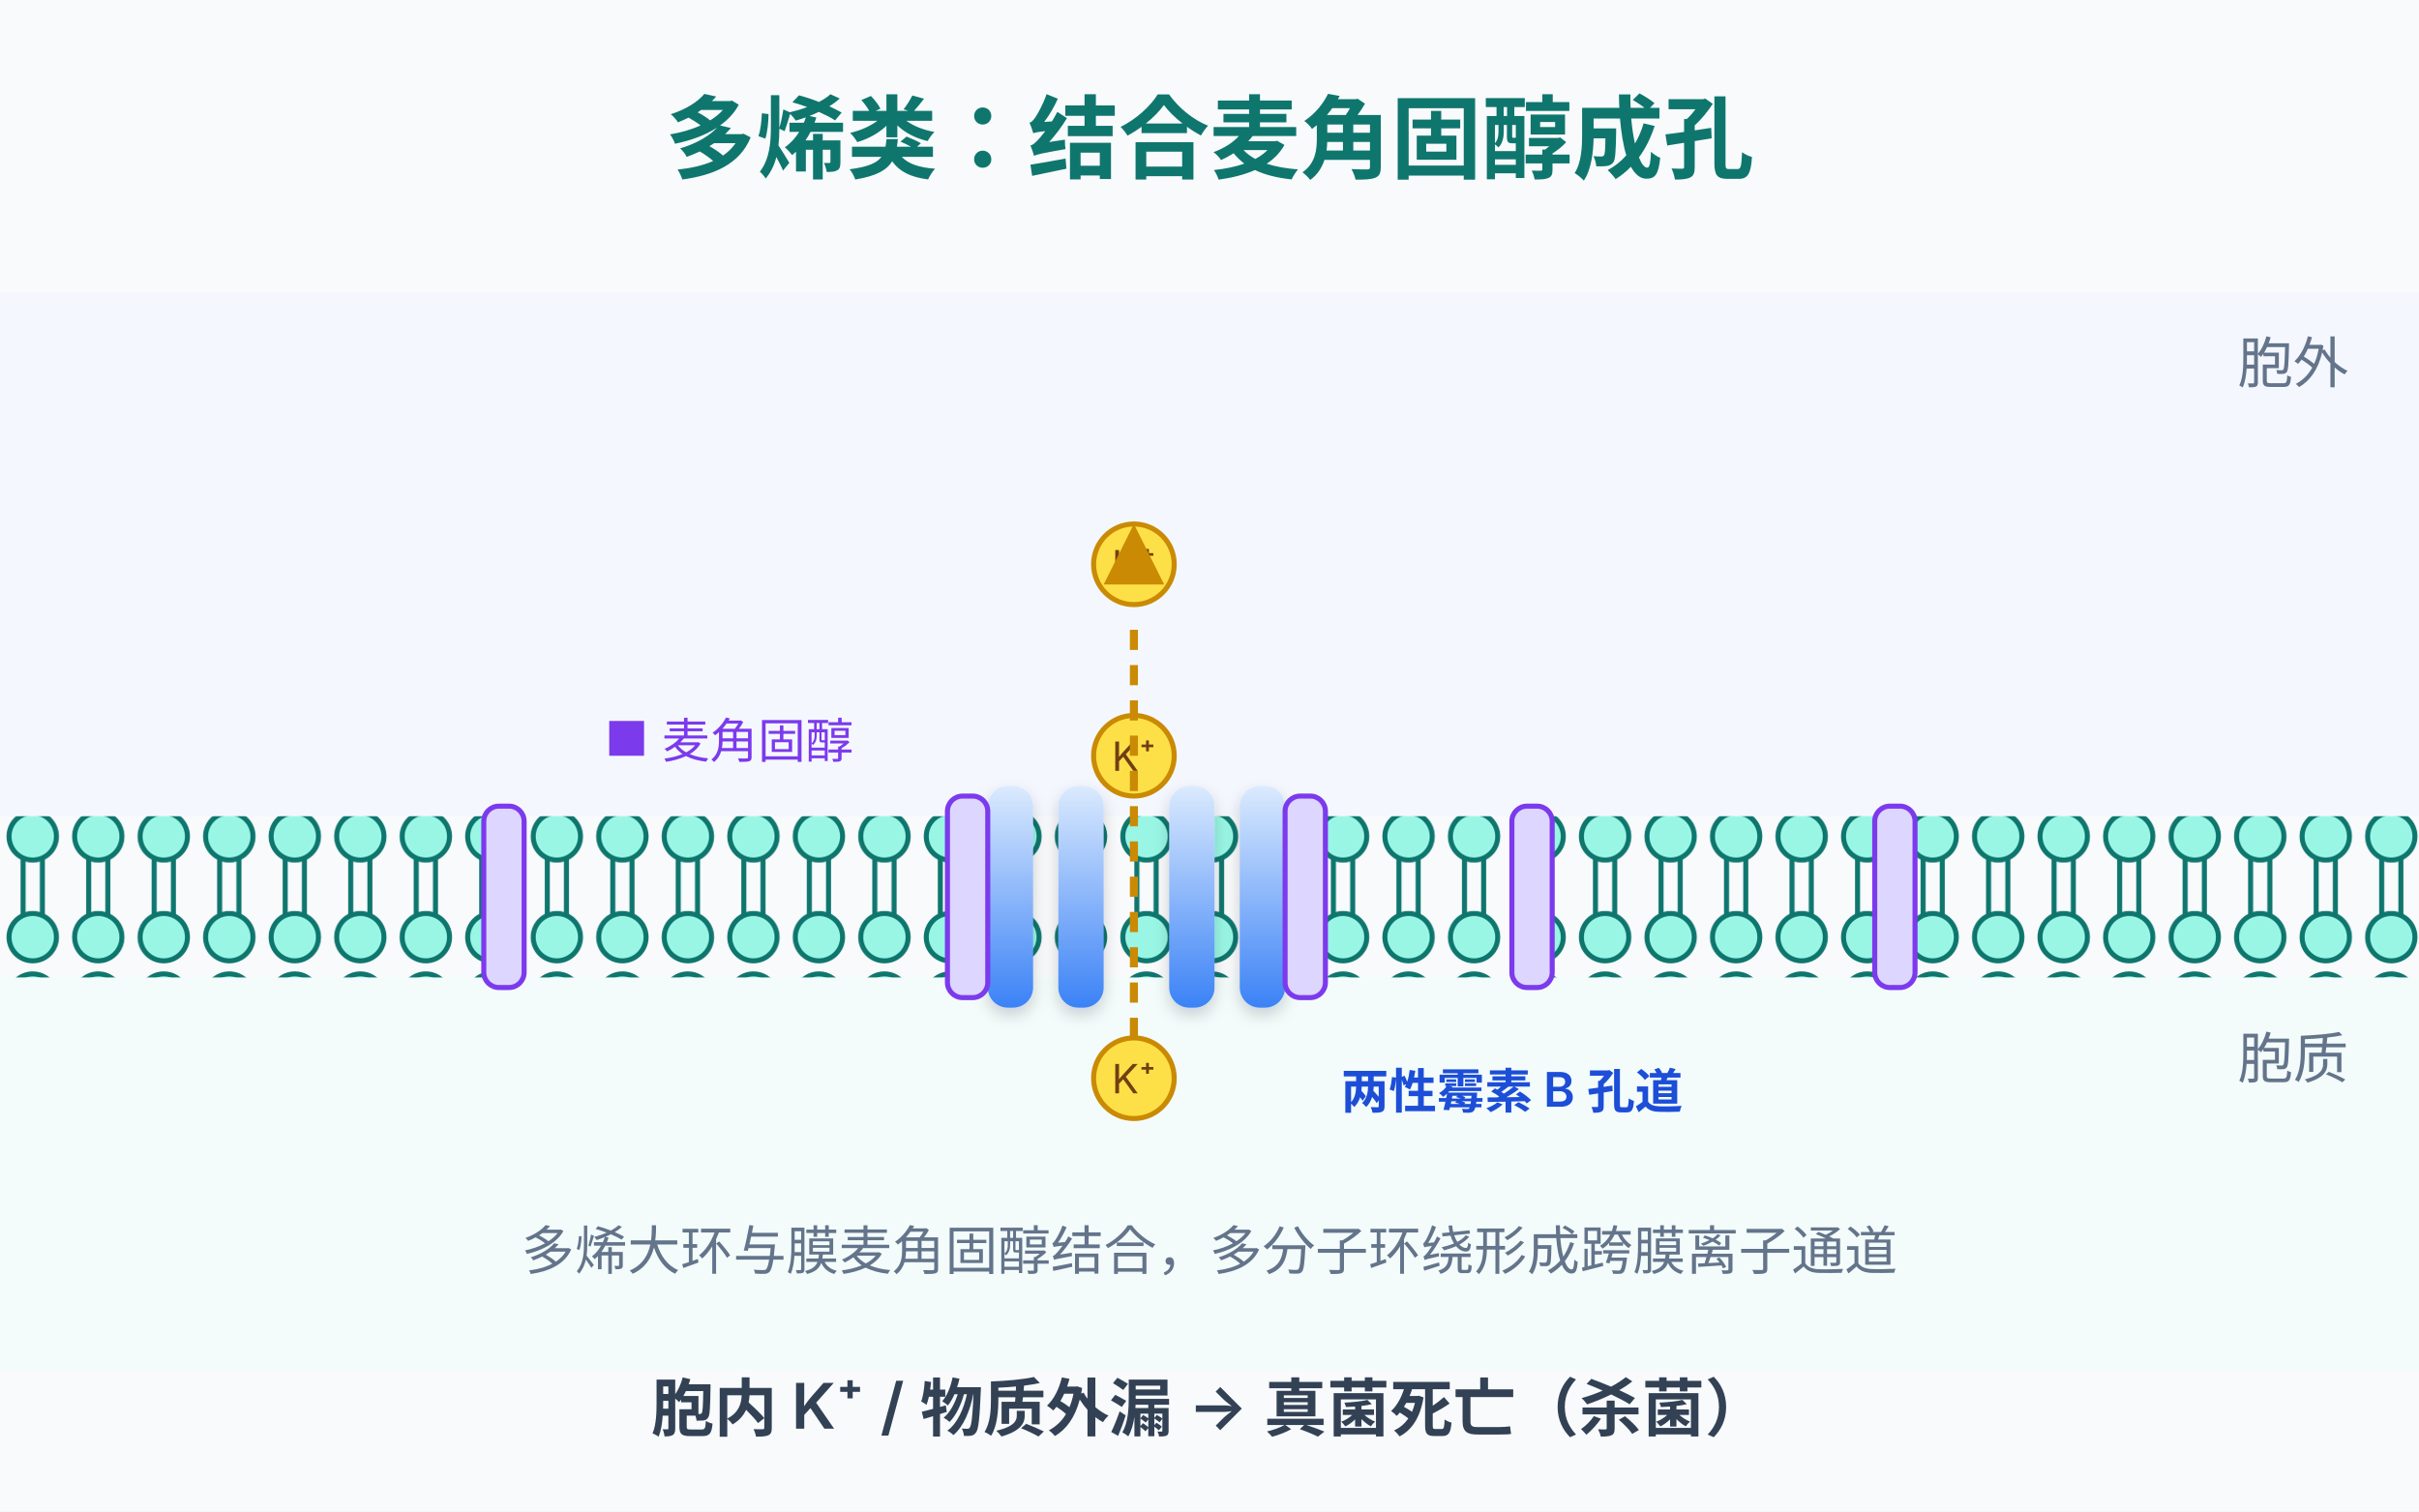
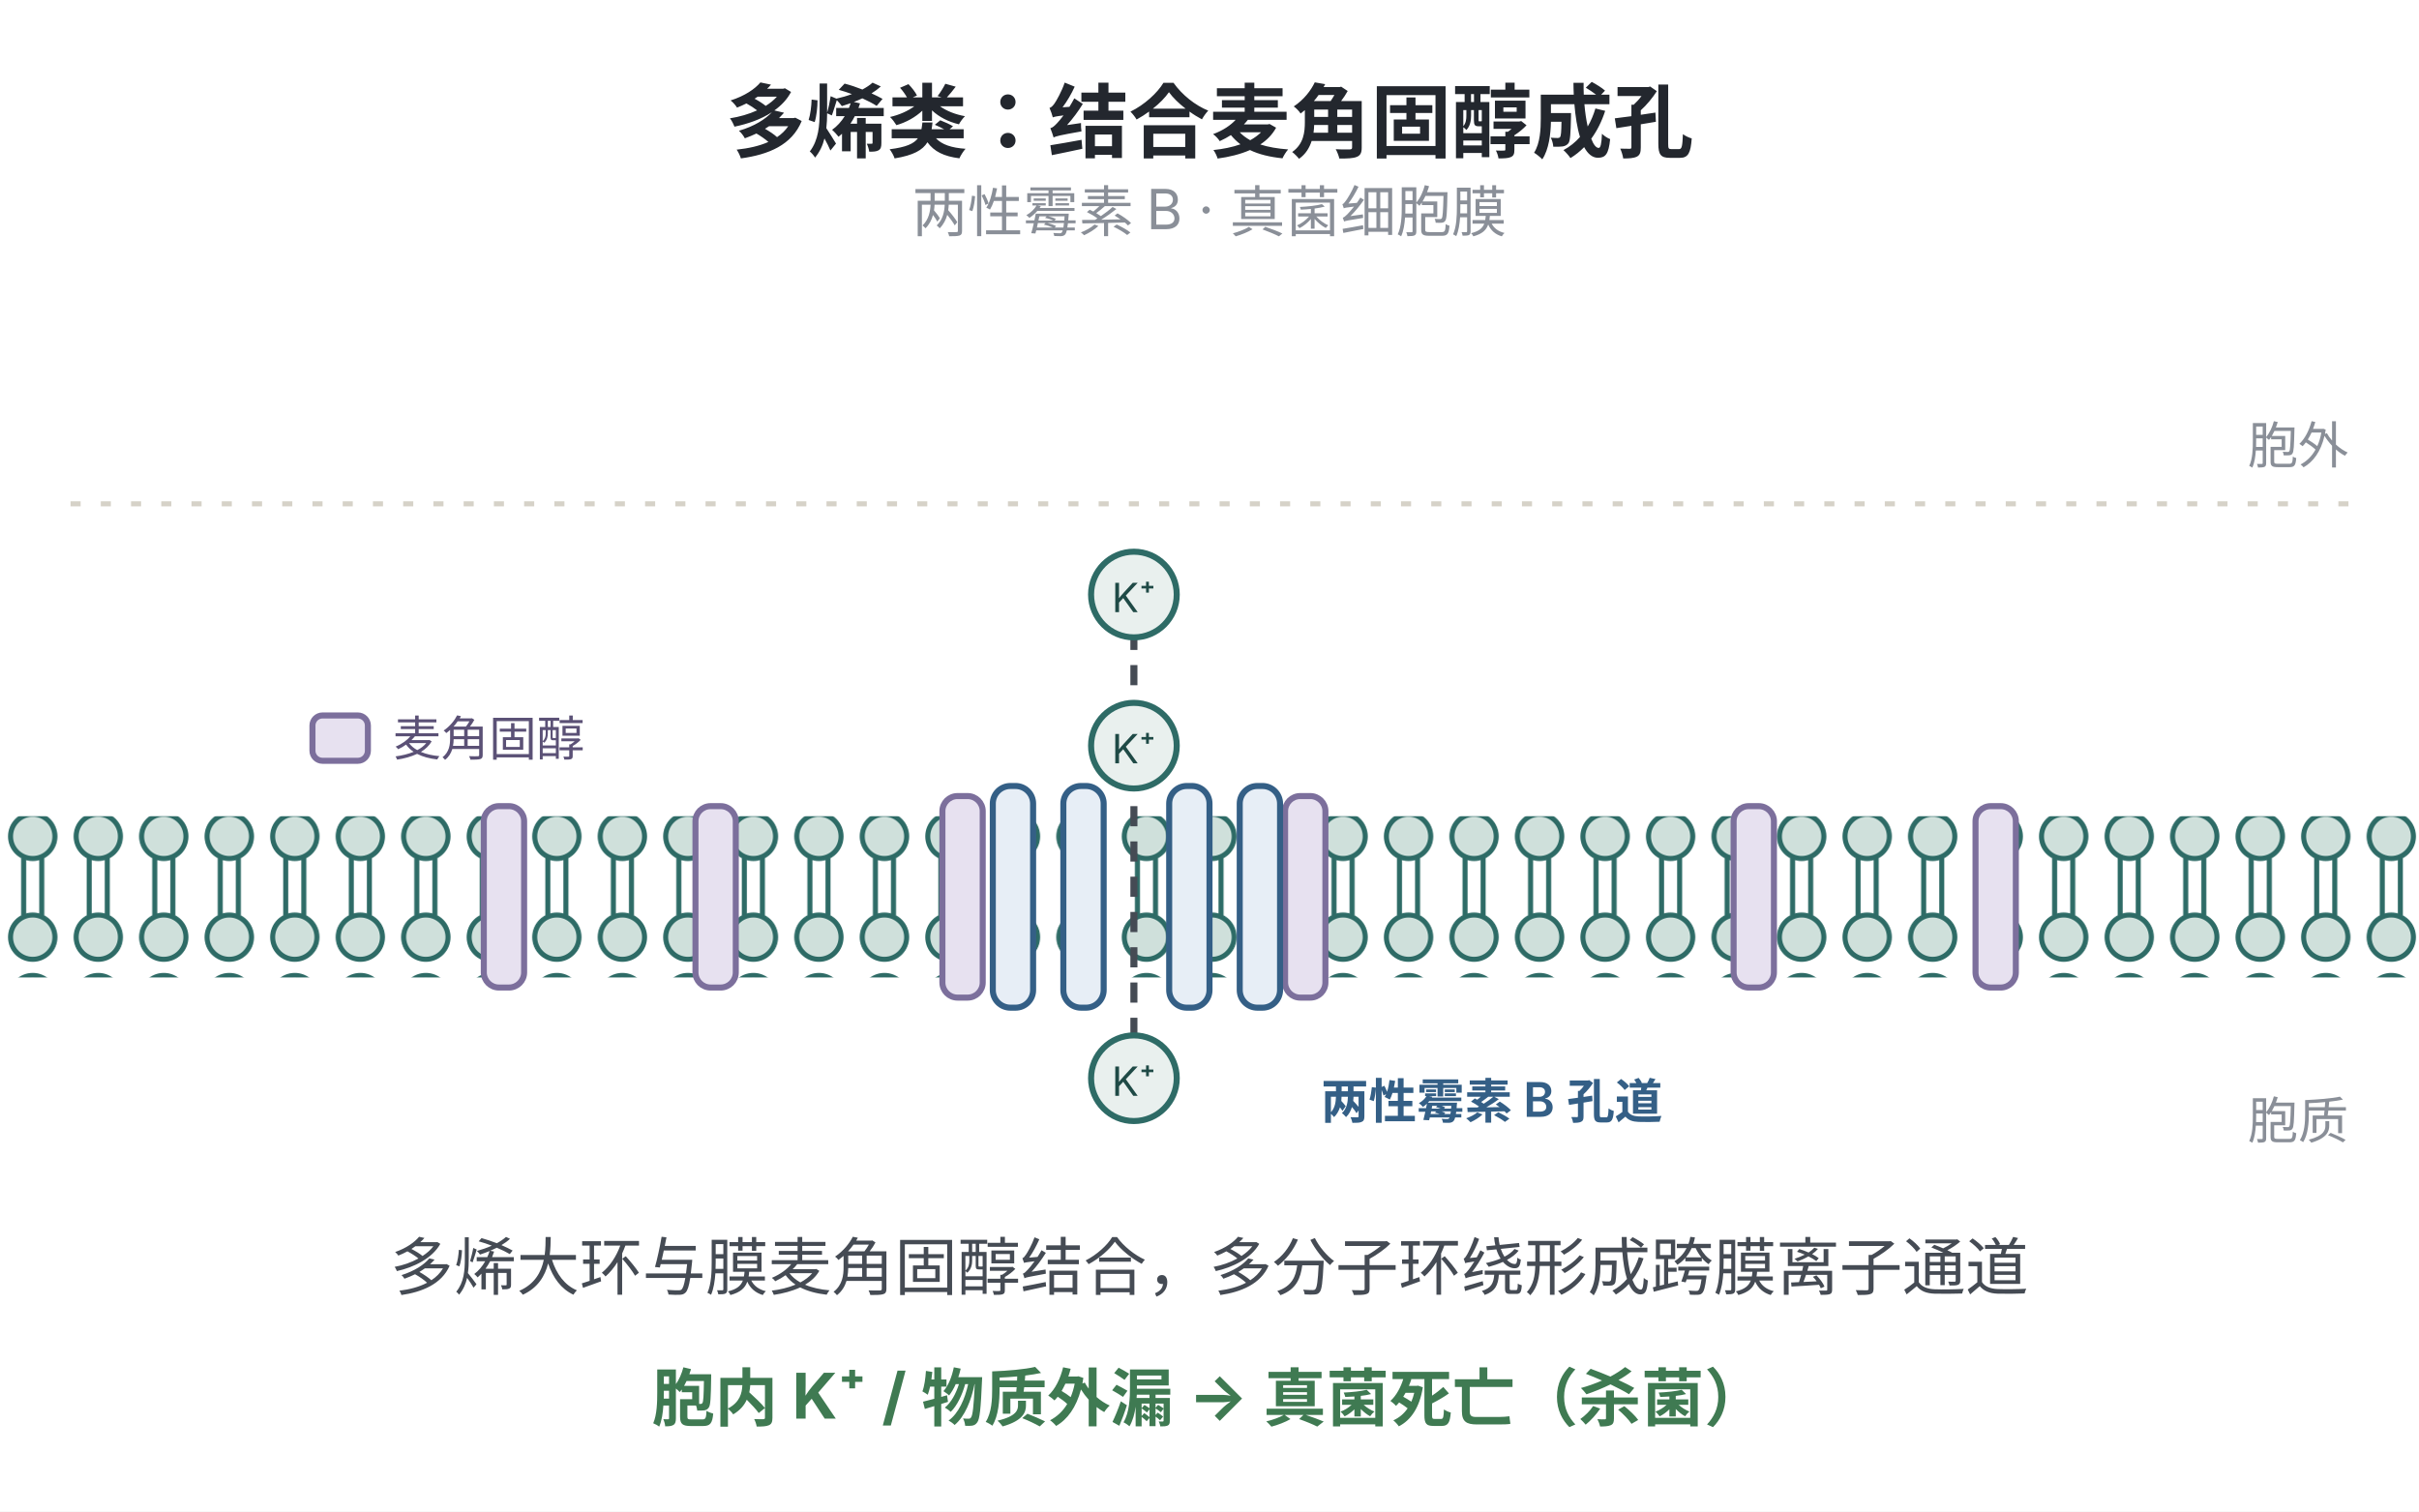
<svg xmlns="http://www.w3.org/2000/svg" viewBox="0 0 480 300" font-family="-apple-system,'PingFang SC','Microsoft YaHei',sans-serif">
  <defs>
    <pattern id="poBi" width="13" height="32" patternUnits="userSpaceOnUse">
-       <circle cx="6.5" cy="6" r="4.7" fill="#99f6e4" stroke="#0f766e" />
-       <line x1="4.6" y1="10.5" x2="4.6" y2="16" stroke="#0f766e" />
-       <line x1="8.4" y1="10.5" x2="8.4" y2="16" stroke="#0f766e" />
-       <line x1="4.6" y1="16" x2="4.6" y2="21.5" stroke="#0f766e" />
-       <line x1="8.4" y1="16" x2="8.4" y2="21.5" stroke="#0f766e" />
-       <circle cx="6.5" cy="26" r="4.7" fill="#99f6e4" stroke="#0f766e" />
+       <circle cx="6.5" cy="6" r="4.4" fill="#cfe0db" stroke="#2e6b66" stroke-width="1" />
+       <line x1="4.7" y1="10.3" x2="4.7" y2="16" stroke="#2e6b66" stroke-width="1" />
+       <line x1="8.3" y1="10.3" x2="8.3" y2="16" stroke="#2e6b66" stroke-width="1" />
+       <line x1="4.7" y1="16" x2="4.7" y2="21.7" stroke="#2e6b66" stroke-width="1" />
+       <line x1="8.3" y1="16" x2="8.3" y2="21.7" stroke="#2e6b66" stroke-width="1" />
+       <circle cx="6.5" cy="26" r="4.4" fill="#cfe0db" stroke="#2e6b66" stroke-width="1" />
    </pattern>
-     <linearGradient id="poDrug" x1="0" y1="0" x2="0" y2="1">
-       <stop offset="0" stop-color="#dbeafe" />
-       <stop offset="1" stop-color="#3b82f6" />
-     </linearGradient>
-     <filter id="poSh" x="-30%" y="-30%" width="160%" height="160%">
-       <feDropShadow dx="0" dy="1.4" stdDeviation="1.5" flood-color="#0f172a" flood-opacity="0.18" />
-     </filter>
  </defs>
-   <rect width="480" height="300" fill="#f8fafc" />
-   <rect x="0" y="58" width="480" height="104" fill="#eff6ff" opacity="0.5" />
-   <rect x="0" y="194" width="480" height="78" fill="#f0fdfa" opacity="0.6" />
-   <text x="240" y="34" text-anchor="middle" font-size="18" font-weight="700" fill="#0f766e">多烯类：结合麦角固醇成孔</text>
-   <text x="466" y="76" text-anchor="end" font-size="11" fill="#64748b">胞外</text>
-   <text x="466" y="214" text-anchor="end" font-size="11" fill="#64748b">胞质</text>
+   <rect width="480" height="300" fill="#ffffff" />
+   <text x="240" y="30" text-anchor="middle" font-size="16" font-weight="700" fill="#23272e">多烯类：结合麦角固醇成孔</text>
+   <text x="240" y="46" text-anchor="middle" font-size="11" fill="#8a8f98">两性霉素 B · 真菌细胞膜</text>
+   <text x="466" y="92" text-anchor="end" font-size="10" fill="#8a8f98">胞外</text>
+   <text x="466" y="226" text-anchor="end" font-size="10" fill="#8a8f98">胞质</text>
+   <line x1="14" y1="100" x2="466" y2="100" stroke="#d6d2c8" stroke-width="1" stroke-dasharray="2 4" />
  <rect x="0" y="162" width="480" height="32" fill="url(#poBi)" />
  <g>
-     <rect x="96" y="160" width="8" height="36" rx="3" fill="#ddd6fe" stroke="#7c3aed" />
-     <rect x="300" y="160" width="8" height="36" rx="3" fill="#ddd6fe" stroke="#7c3aed" />
-     <rect x="372" y="160" width="8" height="36" rx="3" fill="#ddd6fe" stroke="#7c3aed" />
+     <rect x="96" y="160" width="8" height="36" rx="3" fill="#e7e1f0" stroke="#7c6f9c" stroke-width="1.2" />
+     <rect x="138" y="160" width="8" height="36" rx="3" fill="#e7e1f0" stroke="#7c6f9c" stroke-width="1.2" />
+     <rect x="344" y="160" width="8" height="36" rx="3" fill="#e7e1f0" stroke="#7c6f9c" stroke-width="1.2" />
+     <rect x="392" y="160" width="8" height="36" rx="3" fill="#e7e1f0" stroke="#7c6f9c" stroke-width="1.2" />
  </g>
-   <text x="120" y="150" font-size="9.5" fill="#7c3aed">■ 麦角固醇</text>
-   <g filter="url(#poSh)">
-     <rect x="196" y="156" width="9" height="44" rx="4" fill="url(#poDrug)" />
-     <rect x="210" y="156" width="9" height="44" rx="4" fill="url(#poDrug)" />
-     <rect x="232" y="156" width="9" height="44" rx="4" fill="url(#poDrug)" />
-     <rect x="246" y="156" width="9" height="44" rx="4" fill="url(#poDrug)" />
+   <rect x="62" y="142" width="11" height="9" rx="2" fill="#e7e1f0" stroke="#7c6f9c" stroke-width="1.2" />
+   <text x="78" y="150" font-size="9.5" fill="#5b5176">麦角固醇</text>
+   <rect x="187" y="158" width="8" height="40" rx="3" fill="#e7e1f0" stroke="#7c6f9c" stroke-width="1.2" />
+   <rect x="255" y="158" width="8" height="40" rx="3" fill="#e7e1f0" stroke="#7c6f9c" stroke-width="1.2" />
+   <g fill="#e7eef6" stroke="#345f86" stroke-width="1.2">
+     <rect x="197" y="156" width="8" height="44" rx="3.5" />
+     <rect x="211" y="156" width="8" height="44" rx="3.5" />
+     <rect x="232" y="156" width="8" height="44" rx="3.5" />
+     <rect x="246" y="156" width="8" height="44" rx="3.5" />
  </g>
-   <rect x="188" y="158" width="8" height="40" rx="3" fill="#ddd6fe" stroke="#7c3aed" />
-   <rect x="255" y="158" width="8" height="40" rx="3" fill="#ddd6fe" stroke="#7c3aed" />
-   <text x="300" y="220" text-anchor="middle" font-size="9.5" fill="#1d4ed8" font-weight="600">两性霉素 B 孔道</text>
-   <circle cx="225" cy="214" r="8" fill="#fde047" stroke="#ca8a04" />
-   <text x="225" y="217" text-anchor="middle" font-size="8" fill="#713f12">K⁺</text>
-   <circle cx="225" cy="150" r="8" fill="#fde047" stroke="#ca8a04" />
-   <text x="225" y="153" text-anchor="middle" font-size="8" fill="#713f12">K⁺</text>
-   <circle cx="225" cy="112" r="8" fill="#fde047" stroke="#ca8a04" />
-   <text x="225" y="115" text-anchor="middle" font-size="8" fill="#713f12">K⁺</text>
-   <line x1="225" y1="206" x2="225" y2="122" stroke="#ca8a04" stroke-width="1.6" stroke-dasharray="4 3" />
-   <polygon points="225,104 219,116 231,116" fill="#ca8a04" />
-   <text x="240" y="252" text-anchor="middle" font-size="10.5" fill="#64748b">多烯大环与膜麦角固醇结合，多分子环绕形成跨膜离子通道</text>
-   <text x="240" y="284" text-anchor="middle" font-size="12.5" font-weight="600" fill="#334155">胞内 K⁺ / 物质外漏 → 真菌死亡（杀菌）</text>
+   <text x="296" y="222" text-anchor="middle" font-size="9.5" fill="#345f86" font-weight="600">两性霉素 B 孔道</text>
+   <line x1="225" y1="206" x2="225" y2="120" stroke="#454b54" stroke-width="1.4" stroke-dasharray="4 3" />
+   <polygon points="225,110 220,121 230,121" fill="#454b54" />
+   <g>
+     <circle cx="225" cy="214" r="8.5" fill="#e9f0ee" stroke="#2e6b66" stroke-width="1.2" />
+     <text x="225" y="217.5" text-anchor="middle" font-size="8" fill="#1f4a46">K⁺</text>
+     <circle cx="225" cy="148" r="8.5" fill="#e9f0ee" stroke="#2e6b66" stroke-width="1.2" />
+     <text x="225" y="151.5" text-anchor="middle" font-size="8" fill="#1f4a46">K⁺</text>
+     <circle cx="225" cy="118" r="8.5" fill="#e9f0ee" stroke="#2e6b66" stroke-width="1.2" />
+     <text x="225" y="121.5" text-anchor="middle" font-size="8" fill="#1f4a46">K⁺</text>
+   </g>
+   <text x="240" y="256" text-anchor="middle" font-size="12.5" fill="#454b54">多烯大环与膜麦角固醇结合，多分子环绕形成跨膜离子通道</text>
+   <text x="240" y="282" text-anchor="middle" font-size="12.5" font-weight="700" fill="#3f7a52">胞内 K⁺ / 物质外漏 → 真菌死亡（杀菌）</text>
</svg>
